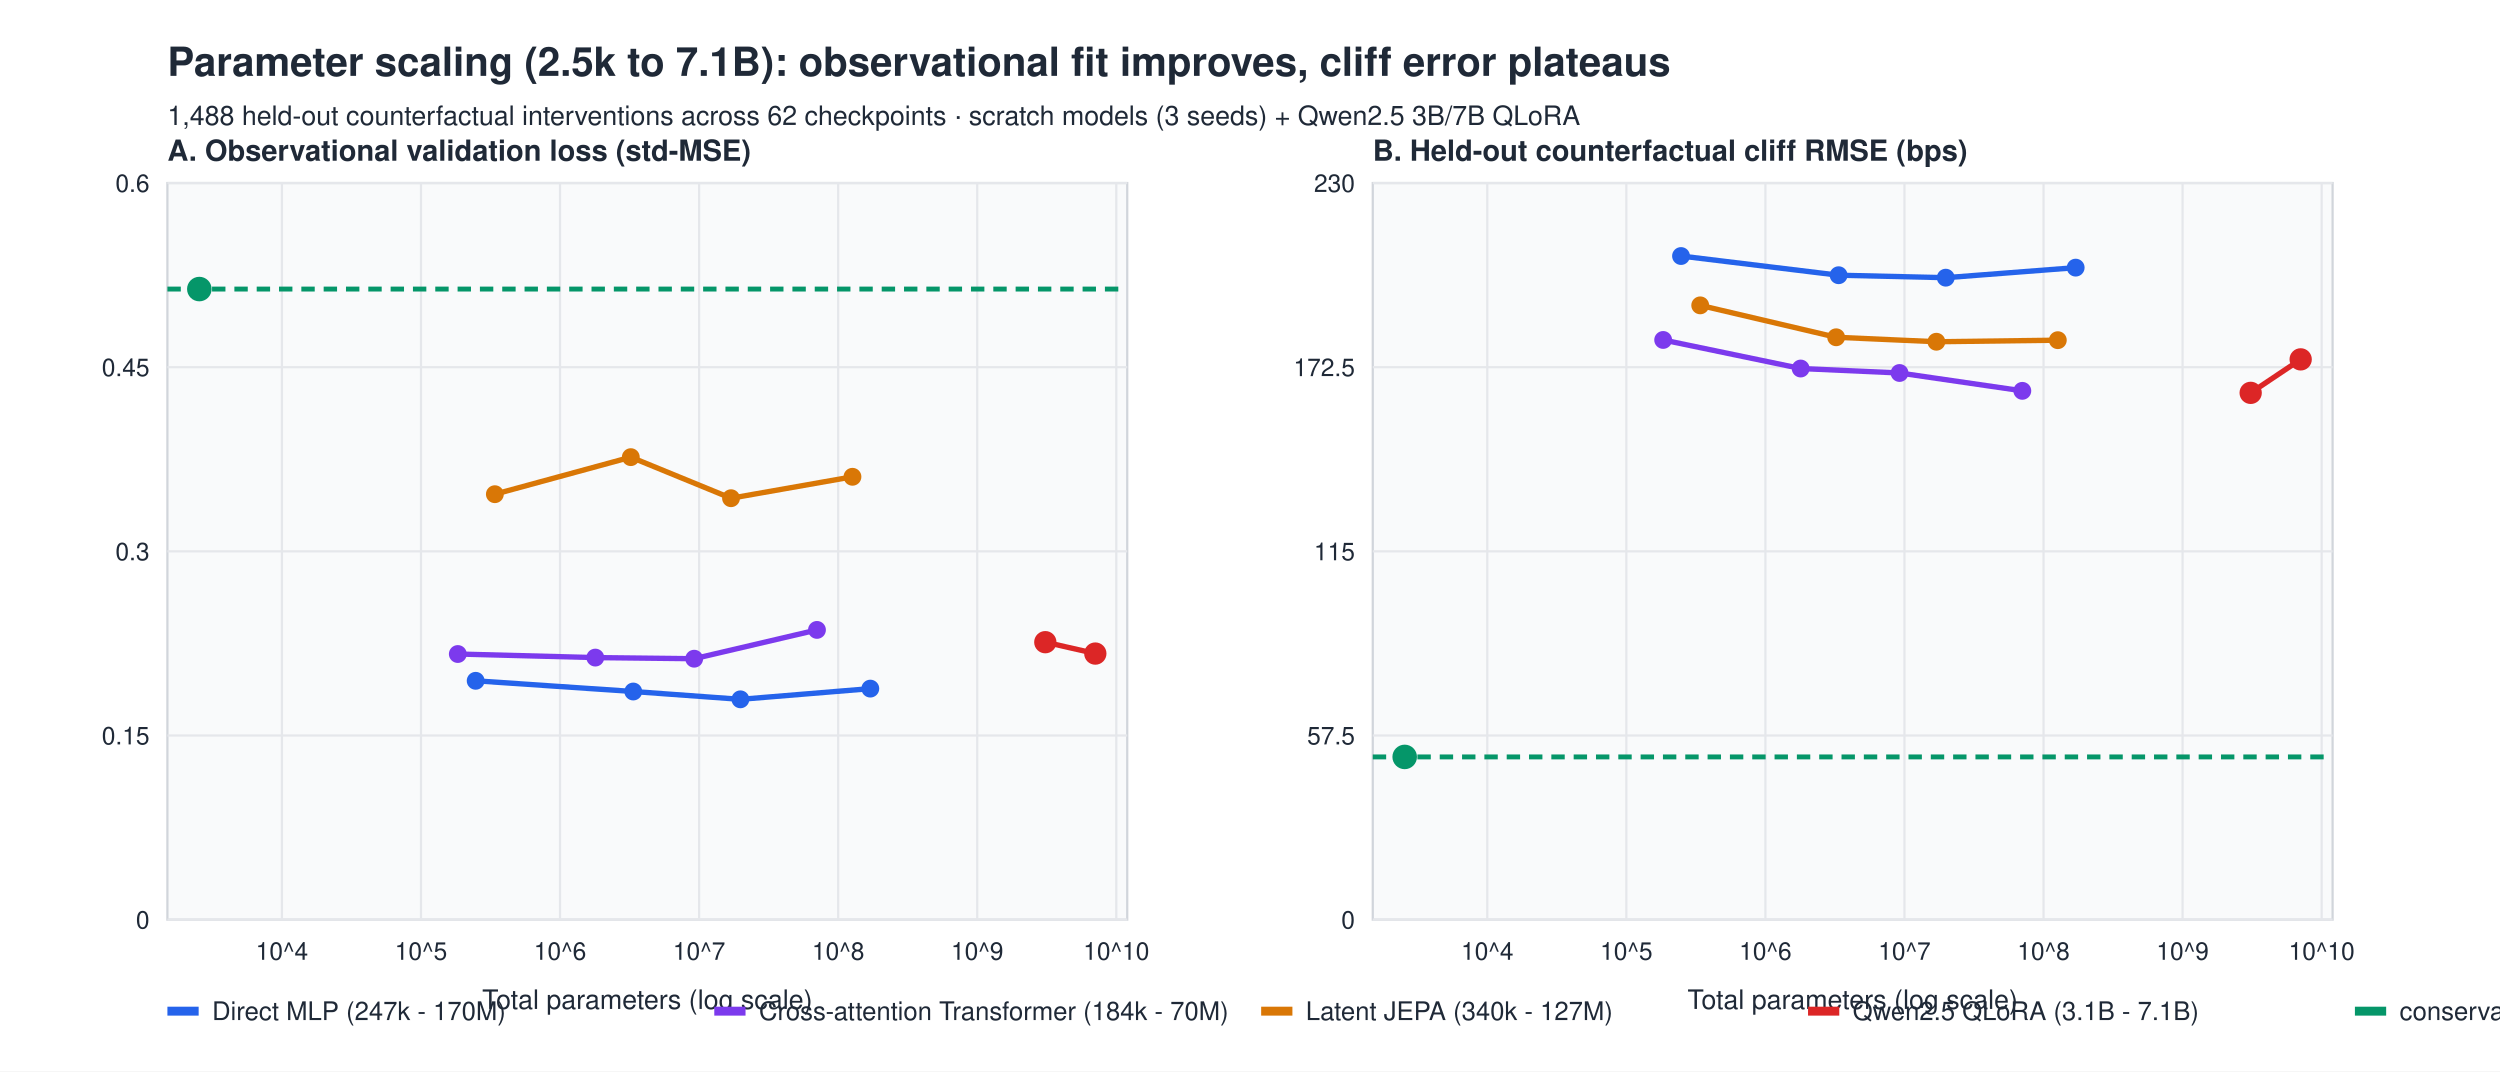
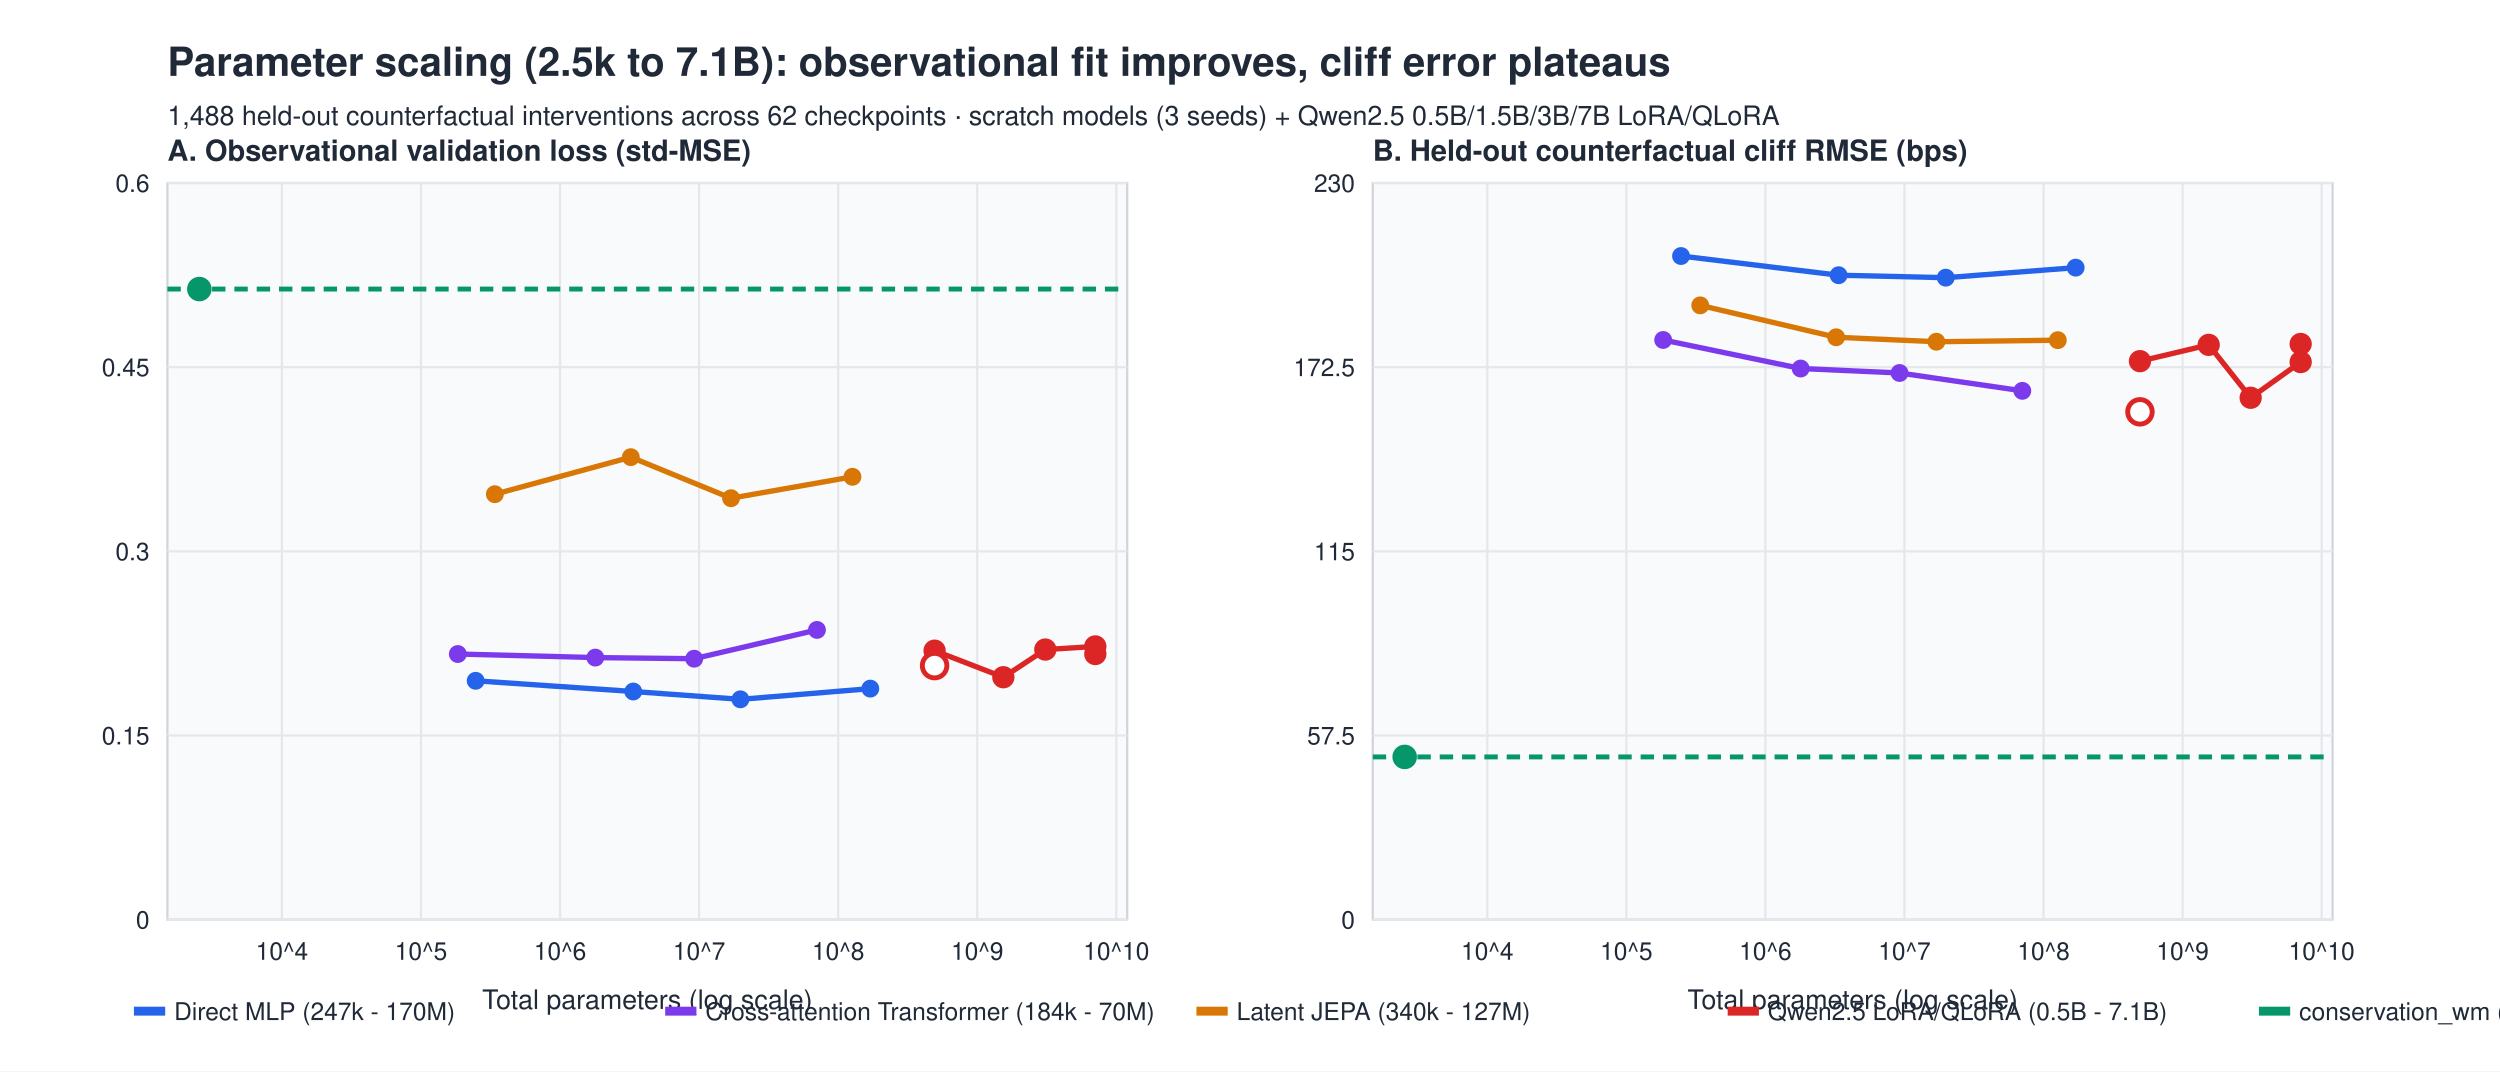
<svg xmlns="http://www.w3.org/2000/svg" width="1120" height="480" viewBox="0 0 1120 480">
  <style>text{font-family:-apple-system,Segoe UI,Helvetica,Arial,sans-serif;fill:#1f2937}</style>
  <rect width="1120" height="480" fill="#ffffff" />
  <text x="75" y="34" font-size="18" font-weight="700">Parameter scaling (2.5k to 7.1B): observational fit improves, cliff error plateaus</text>
-   <text x="75" y="56" font-size="12" fill="#4b5563">1,488 held-out counterfactual interventions across 62 checkpoints · scratch models (3 seeds) + Qwen2.5 3B/7B QLoRA</text>
+   <text x="75" y="56" font-size="12" fill="#4b5563">1,488 held-out counterfactual interventions across 62 checkpoints · scratch models (3 seeds) + Qwen2.5 0.5B/1.5B/3B/7B LoRA/QLoRA</text>
  <rect x="75" y="82" width="430" height="330" fill="#f9fafb" stroke="#d1d5db" />
  <text x="75" y="72" font-size="13" font-weight="600">A. Observational validation loss (std-MSE)</text>
  <line x1="126.3" y1="82" x2="126.3" y2="412" stroke="#e5e7eb" />
  <text x="126.3" y="430" font-size="11" text-anchor="middle" fill="#6b7280">10^4</text>
  <line x1="188.6" y1="82" x2="188.6" y2="412" stroke="#e5e7eb" />
  <text x="188.6" y="430" font-size="11" text-anchor="middle" fill="#6b7280">10^5</text>
  <line x1="250.9" y1="82" x2="250.9" y2="412" stroke="#e5e7eb" />
  <text x="250.9" y="430" font-size="11" text-anchor="middle" fill="#6b7280">10^6</text>
  <line x1="313.2" y1="82" x2="313.2" y2="412" stroke="#e5e7eb" />
  <text x="313.2" y="430" font-size="11" text-anchor="middle" fill="#6b7280">10^7</text>
  <line x1="375.5" y1="82" x2="375.5" y2="412" stroke="#e5e7eb" />
  <text x="375.5" y="430" font-size="11" text-anchor="middle" fill="#6b7280">10^8</text>
  <line x1="437.8" y1="82" x2="437.8" y2="412" stroke="#e5e7eb" />
  <text x="437.8" y="430" font-size="11" text-anchor="middle" fill="#6b7280">10^9</text>
  <line x1="500.1" y1="82" x2="500.1" y2="412" stroke="#e5e7eb" />
  <text x="500.1" y="430" font-size="11" text-anchor="middle" fill="#6b7280">10^10</text>
  <line x1="75" y1="412.0" x2="505" y2="412.0" stroke="#e5e7eb" />
  <text x="67" y="416.0" font-size="11" text-anchor="end" fill="#6b7280">0</text>
  <line x1="75" y1="329.5" x2="505" y2="329.5" stroke="#e5e7eb" />
  <text x="67" y="333.5" font-size="11" text-anchor="end" fill="#6b7280">0.15</text>
  <line x1="75" y1="247.0" x2="505" y2="247.0" stroke="#e5e7eb" />
  <text x="67" y="251.0" font-size="11" text-anchor="end" fill="#6b7280">0.3</text>
  <line x1="75" y1="164.5" x2="505" y2="164.5" stroke="#e5e7eb" />
  <text x="67" y="168.5" font-size="11" text-anchor="end" fill="#6b7280">0.45</text>
  <line x1="75" y1="82.0" x2="505" y2="82.0" stroke="#e5e7eb" />
  <text x="67" y="86.0" font-size="11" text-anchor="end" fill="#6b7280">0.6</text>
  <text x="290.0" y="452" font-size="12" text-anchor="middle">Total parameters (log scale)</text>
  <line x1="75" y1="129.5" x2="505" y2="129.5" stroke="#059669" stroke-width="2.2" stroke-dasharray="6 4" />
  <circle cx="89.3" cy="129.5" r="5.5" fill="#059669" />
  <polyline points="213.1,305.0 283.7,309.8 331.7,313.3 389.9,308.5" fill="none" stroke="#2563eb" stroke-width="2.4" />
  <circle cx="213.1" cy="305.0" r="4.0" fill="#2563eb" />
  <circle cx="283.7" cy="309.8" r="4.0" fill="#2563eb" />
  <circle cx="331.7" cy="313.3" r="4.0" fill="#2563eb" />
  <circle cx="389.9" cy="308.5" r="4.0" fill="#2563eb" />
  <polyline points="205.1,293.0 266.7,294.6 311.0,295.1 366.0,282.2" fill="none" stroke="#7c3aed" stroke-width="2.4" />
  <circle cx="205.1" cy="293.0" r="4.0" fill="#7c3aed" />
  <circle cx="266.7" cy="294.6" r="4.0" fill="#7c3aed" />
  <circle cx="311.0" cy="295.1" r="4.0" fill="#7c3aed" />
  <circle cx="366.0" cy="282.2" r="4.0" fill="#7c3aed" />
  <polyline points="221.7,221.4 282.6,204.8 327.5,223.2 381.9,213.6" fill="none" stroke="#d97706" stroke-width="2.4" />
  <circle cx="221.7" cy="221.4" r="4.0" fill="#d97706" />
  <circle cx="282.6" cy="204.8" r="4.0" fill="#d97706" />
  <circle cx="327.5" cy="223.2" r="4.0" fill="#d97706" />
  <circle cx="381.9" cy="213.6" r="4.0" fill="#d97706" />
-   <polyline points="468.3,287.7 490.7,292.8" fill="none" stroke="#dc2626" stroke-width="2.4" />
-   <circle cx="468.3" cy="287.7" r="5.0" fill="#dc2626" />
-   <circle cx="490.7" cy="292.8" r="5.0" fill="#dc2626" />
+   <polyline points="418.7,291.5 449.5,303.4 468.3,291.0 490.7,289.6 490.7,293.0" fill="none" stroke="#dc2626" stroke-width="2.4" />
+   <circle cx="418.7" cy="291.5" r="5.0" fill="#dc2626" />
+   <circle cx="449.5" cy="303.4" r="5.0" fill="#dc2626" />
+   <circle cx="468.3" cy="291.0" r="5.0" fill="#dc2626" />
+   <circle cx="490.7" cy="289.6" r="5.0" fill="#dc2626" />
+   <circle cx="490.7" cy="293.0" r="5.0" fill="#dc2626" />
+   <circle cx="418.7" cy="298.2" r="5.5" fill="#ffffff" stroke="#dc2626" stroke-width="2.2" />
  <rect x="615" y="82" width="430" height="330" fill="#f9fafb" stroke="#d1d5db" />
  <text x="615" y="72" font-size="13" font-weight="600">B. Held-out counterfactual cliff RMSE (bps)</text>
  <line x1="666.3" y1="82" x2="666.3" y2="412" stroke="#e5e7eb" />
  <text x="666.3" y="430" font-size="11" text-anchor="middle" fill="#6b7280">10^4</text>
  <line x1="728.6" y1="82" x2="728.6" y2="412" stroke="#e5e7eb" />
  <text x="728.6" y="430" font-size="11" text-anchor="middle" fill="#6b7280">10^5</text>
  <line x1="790.9" y1="82" x2="790.9" y2="412" stroke="#e5e7eb" />
  <text x="790.9" y="430" font-size="11" text-anchor="middle" fill="#6b7280">10^6</text>
  <line x1="853.2" y1="82" x2="853.2" y2="412" stroke="#e5e7eb" />
  <text x="853.2" y="430" font-size="11" text-anchor="middle" fill="#6b7280">10^7</text>
  <line x1="915.5" y1="82" x2="915.5" y2="412" stroke="#e5e7eb" />
  <text x="915.5" y="430" font-size="11" text-anchor="middle" fill="#6b7280">10^8</text>
  <line x1="977.8" y1="82" x2="977.8" y2="412" stroke="#e5e7eb" />
  <text x="977.8" y="430" font-size="11" text-anchor="middle" fill="#6b7280">10^9</text>
  <line x1="1040.1" y1="82" x2="1040.1" y2="412" stroke="#e5e7eb" />
  <text x="1040.1" y="430" font-size="11" text-anchor="middle" fill="#6b7280">10^10</text>
  <line x1="615" y1="412.0" x2="1045" y2="412.0" stroke="#e5e7eb" />
  <text x="607" y="416.0" font-size="11" text-anchor="end" fill="#6b7280">0</text>
  <line x1="615" y1="329.5" x2="1045" y2="329.5" stroke="#e5e7eb" />
  <text x="607" y="333.5" font-size="11" text-anchor="end" fill="#6b7280">57.5</text>
  <line x1="615" y1="247.0" x2="1045" y2="247.0" stroke="#e5e7eb" />
  <text x="607" y="251.0" font-size="11" text-anchor="end" fill="#6b7280">115</text>
  <line x1="615" y1="164.5" x2="1045" y2="164.5" stroke="#e5e7eb" />
  <text x="607" y="168.5" font-size="11" text-anchor="end" fill="#6b7280">172.5</text>
  <line x1="615" y1="82.0" x2="1045" y2="82.0" stroke="#e5e7eb" />
  <text x="607" y="86.0" font-size="11" text-anchor="end" fill="#6b7280">230</text>
  <text x="830.0" y="452" font-size="12" text-anchor="middle">Total parameters (log scale)</text>
  <line x1="615" y1="339.1" x2="1045" y2="339.1" stroke="#059669" stroke-width="2.2" stroke-dasharray="6 4" />
  <circle cx="629.3" cy="339.1" r="5.5" fill="#059669" />
  <polyline points="753.1,114.7 823.7,123.3 871.7,124.4 929.9,119.9" fill="none" stroke="#2563eb" stroke-width="2.4" />
  <circle cx="753.1" cy="114.7" r="4.0" fill="#2563eb" />
  <circle cx="823.7" cy="123.3" r="4.0" fill="#2563eb" />
  <circle cx="871.7" cy="124.4" r="4.0" fill="#2563eb" />
  <circle cx="929.9" cy="119.9" r="4.0" fill="#2563eb" />
  <polyline points="745.1,152.3 806.7,165.1 851.0,167.1 906.0,175.1" fill="none" stroke="#7c3aed" stroke-width="2.4" />
  <circle cx="745.1" cy="152.3" r="4.0" fill="#7c3aed" />
  <circle cx="806.7" cy="165.1" r="4.0" fill="#7c3aed" />
  <circle cx="851.0" cy="167.1" r="4.0" fill="#7c3aed" />
  <circle cx="906.0" cy="175.1" r="4.0" fill="#7c3aed" />
  <polyline points="761.7,136.8 822.6,151.1 867.5,153.1 921.9,152.4" fill="none" stroke="#d97706" stroke-width="2.4" />
  <circle cx="761.7" cy="136.8" r="4.0" fill="#d97706" />
  <circle cx="822.6" cy="151.1" r="4.0" fill="#d97706" />
  <circle cx="867.5" cy="153.1" r="4.0" fill="#d97706" />
  <circle cx="921.9" cy="152.4" r="4.0" fill="#d97706" />
-   <polyline points="1008.3,176.0 1030.7,161.0" fill="none" stroke="#dc2626" stroke-width="2.4" />
-   <circle cx="1008.3" cy="176.0" r="5.0" fill="#dc2626" />
-   <circle cx="1030.7" cy="161.0" r="5.0" fill="#dc2626" />
-   <rect x="75" y="451" width="14" height="4" fill="#2563eb" />
-   <text x="95" y="457" font-size="11.5">Direct MLP (247k - 170M)</text>
-   <rect x="320" y="451" width="14" height="4" fill="#7c3aed" />
-   <text x="340" y="457" font-size="11.5">Cross-attention Transformer (184k - 70M)</text>
-   <rect x="565" y="451" width="14" height="4" fill="#d97706" />
-   <text x="585" y="457" font-size="11.5">Latent JEPA (340k - 127M)</text>
-   <rect x="810" y="451" width="14" height="4" fill="#dc2626" />
-   <text x="830" y="457" font-size="11.5">Qwen2.5 QLoRA (3.1B - 7.1B)</text>
-   <rect x="1055" y="451" width="14" height="4" fill="#059669" />
-   <text x="1075" y="457" font-size="11.5">conservation_wm (2.5k)</text>
+   <polyline points="958.7,161.8 989.5,154.5 1008.3,178.2 1030.7,162.2 1030.7,154.1" fill="none" stroke="#dc2626" stroke-width="2.4" />
+   <circle cx="958.7" cy="161.8" r="5.0" fill="#dc2626" />
+   <circle cx="989.5" cy="154.5" r="5.0" fill="#dc2626" />
+   <circle cx="1008.3" cy="178.2" r="5.0" fill="#dc2626" />
+   <circle cx="1030.7" cy="162.2" r="5.0" fill="#dc2626" />
+   <circle cx="1030.7" cy="154.1" r="5.0" fill="#dc2626" />
+   <circle cx="958.7" cy="184.5" r="5.5" fill="#ffffff" stroke="#dc2626" stroke-width="2.2" />
+   <rect x="60" y="451" width="14" height="4" fill="#2563eb" />
+   <text x="78" y="457" font-size="11">Direct MLP (247k - 170M)</text>
+   <rect x="298" y="451" width="14" height="4" fill="#7c3aed" />
+   <text x="316" y="457" font-size="11">Cross-attention Transformer (184k - 70M)</text>
+   <rect x="536" y="451" width="14" height="4" fill="#d97706" />
+   <text x="554" y="457" font-size="11">Latent JEPA (340k - 127M)</text>
+   <rect x="774" y="451" width="14" height="4" fill="#dc2626" />
+   <text x="792" y="457" font-size="11">Qwen2.5 LoRA/QLoRA (0.5B - 7.1B)</text>
+   <rect x="1012" y="451" width="14" height="4" fill="#059669" />
+   <text x="1030" y="457" font-size="11">conservation_wm (2.5k)</text>
</svg>
